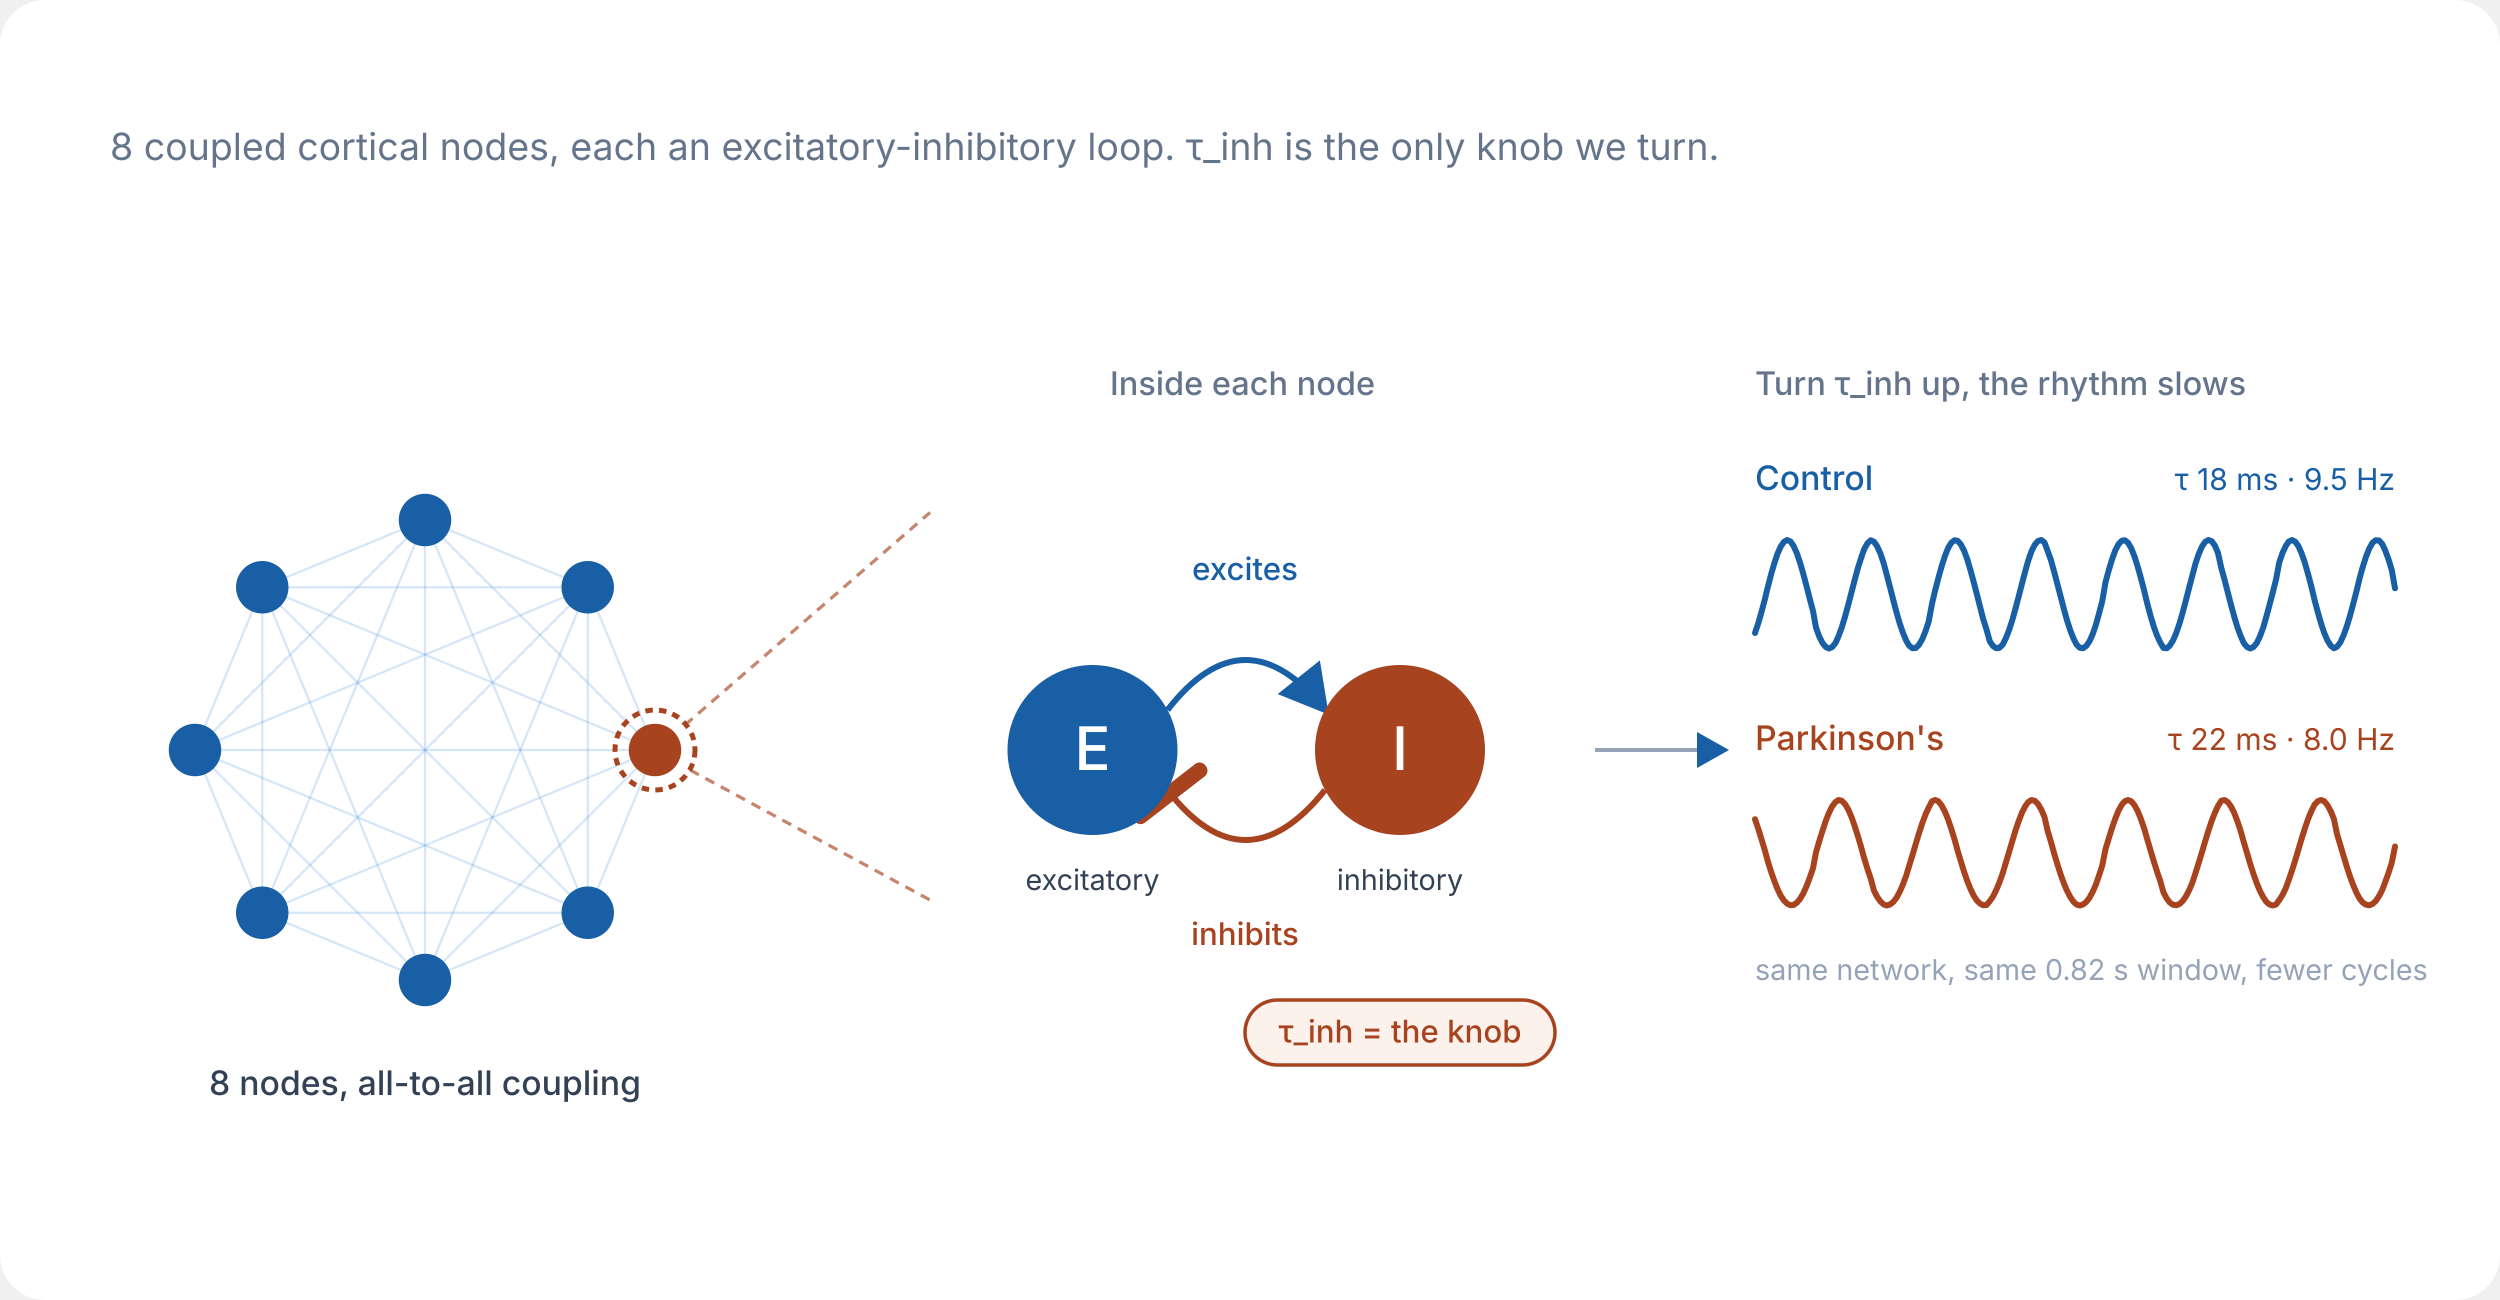
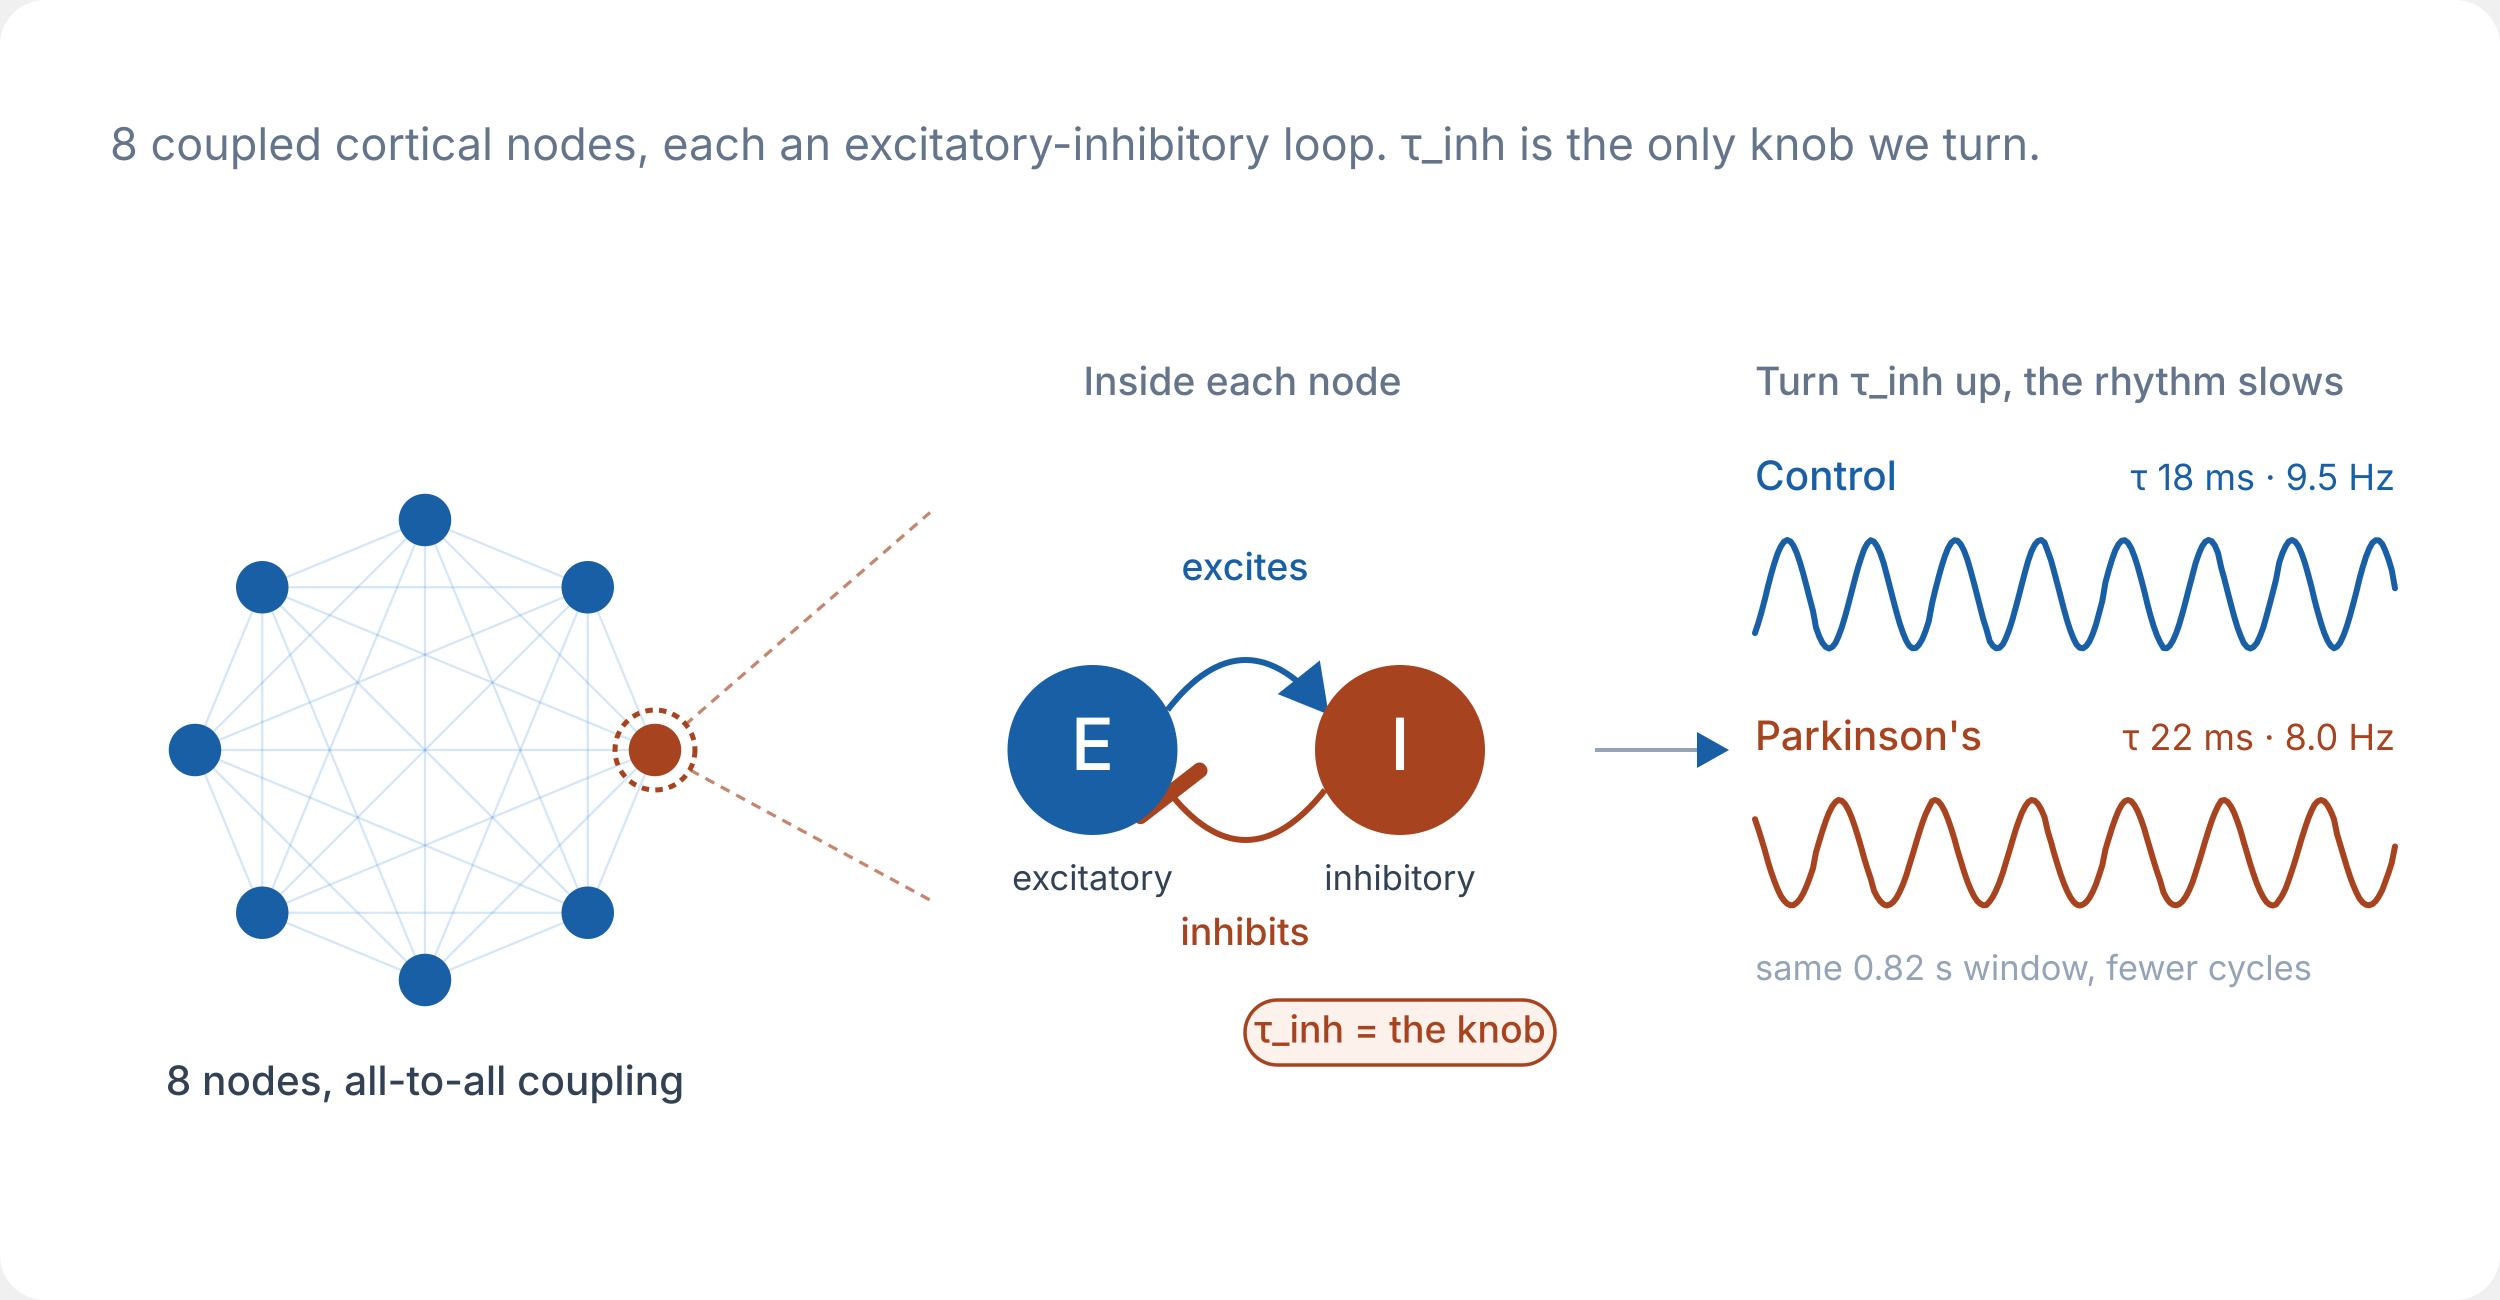
<svg xmlns="http://www.w3.org/2000/svg" viewBox="0 0 1000 520" font-family="-apple-system, BlinkMacSystemFont, 'Segoe UI', 'Inter', Helvetica, Arial, sans-serif">
  <defs>
    <marker id="ah" markerWidth="9" markerHeight="9" refX="7" refY="4.5" orient="auto">
      <path d="M0,0 L0,9 L8,4.5 z" fill="#185FA5" />
    </marker>
    <marker id="bar" markerWidth="9" markerHeight="18" refX="3" refY="9" orient="auto">
      <rect x="1" y="1.5" width="2.6" height="15" rx="1.2" fill="#a8431f" />
    </marker>
  </defs>
  <rect width="1000" height="520" rx="18" fill="#ffffff" />
-   <text x="44" y="64" fill="#64748b" font-size="15" font-weight="400" text-anchor="start">8 coupled cortical nodes, each an excitatory-inhibitory loop. τ_inh is the only knob we turn.</text>
+   <text x="44" y="64" fill="#64748b" font-size="18.0" font-weight="400" text-anchor="start">8 coupled cortical nodes, each an excitatory-inhibitory loop. τ_inh is the only knob we turn.</text>
  <g>
    <line x1="170.0" y1="208.0" x2="235.1" y2="234.9" stroke="#3f8ddc" stroke-width="0.9" opacity="0.22" />
    <line x1="170.0" y1="208.0" x2="262.0" y2="300.0" stroke="#3f8ddc" stroke-width="0.9" opacity="0.22" />
    <line x1="170.0" y1="208.0" x2="235.1" y2="365.1" stroke="#3f8ddc" stroke-width="0.9" opacity="0.22" />
    <line x1="170.0" y1="208.0" x2="170.0" y2="392.0" stroke="#3f8ddc" stroke-width="0.9" opacity="0.22" />
    <line x1="170.0" y1="208.0" x2="104.9" y2="365.1" stroke="#3f8ddc" stroke-width="0.9" opacity="0.22" />
    <line x1="170.0" y1="208.0" x2="78.0" y2="300.0" stroke="#3f8ddc" stroke-width="0.9" opacity="0.22" />
    <line x1="170.0" y1="208.0" x2="104.9" y2="234.9" stroke="#3f8ddc" stroke-width="0.9" opacity="0.22" />
    <line x1="235.1" y1="234.9" x2="262.0" y2="300.0" stroke="#3f8ddc" stroke-width="0.9" opacity="0.22" />
    <line x1="235.1" y1="234.9" x2="235.1" y2="365.1" stroke="#3f8ddc" stroke-width="0.9" opacity="0.22" />
    <line x1="235.1" y1="234.9" x2="170.0" y2="392.0" stroke="#3f8ddc" stroke-width="0.9" opacity="0.22" />
    <line x1="235.1" y1="234.9" x2="104.9" y2="365.1" stroke="#3f8ddc" stroke-width="0.9" opacity="0.22" />
    <line x1="235.1" y1="234.9" x2="78.0" y2="300.0" stroke="#3f8ddc" stroke-width="0.9" opacity="0.22" />
    <line x1="235.1" y1="234.9" x2="104.9" y2="234.9" stroke="#3f8ddc" stroke-width="0.9" opacity="0.22" />
    <line x1="262.0" y1="300.0" x2="235.1" y2="365.1" stroke="#3f8ddc" stroke-width="0.9" opacity="0.22" />
    <line x1="262.0" y1="300.0" x2="170.0" y2="392.0" stroke="#3f8ddc" stroke-width="0.9" opacity="0.22" />
    <line x1="262.0" y1="300.0" x2="104.9" y2="365.1" stroke="#3f8ddc" stroke-width="0.9" opacity="0.22" />
    <line x1="262.0" y1="300.0" x2="78.0" y2="300.0" stroke="#3f8ddc" stroke-width="0.9" opacity="0.22" />
    <line x1="262.0" y1="300.0" x2="104.9" y2="234.9" stroke="#3f8ddc" stroke-width="0.9" opacity="0.22" />
    <line x1="235.1" y1="365.1" x2="170.0" y2="392.0" stroke="#3f8ddc" stroke-width="0.9" opacity="0.22" />
    <line x1="235.1" y1="365.1" x2="104.9" y2="365.1" stroke="#3f8ddc" stroke-width="0.9" opacity="0.22" />
    <line x1="235.1" y1="365.1" x2="78.0" y2="300.0" stroke="#3f8ddc" stroke-width="0.9" opacity="0.22" />
    <line x1="235.1" y1="365.1" x2="104.9" y2="234.9" stroke="#3f8ddc" stroke-width="0.9" opacity="0.22" />
    <line x1="170.0" y1="392.0" x2="104.9" y2="365.1" stroke="#3f8ddc" stroke-width="0.9" opacity="0.22" />
    <line x1="170.0" y1="392.0" x2="78.0" y2="300.0" stroke="#3f8ddc" stroke-width="0.9" opacity="0.22" />
    <line x1="170.0" y1="392.0" x2="104.9" y2="234.9" stroke="#3f8ddc" stroke-width="0.9" opacity="0.22" />
    <line x1="104.9" y1="365.1" x2="78.0" y2="300.0" stroke="#3f8ddc" stroke-width="0.9" opacity="0.22" />
    <line x1="104.9" y1="365.1" x2="104.9" y2="234.9" stroke="#3f8ddc" stroke-width="0.9" opacity="0.22" />
    <line x1="78.0" y1="300.0" x2="104.9" y2="234.9" stroke="#3f8ddc" stroke-width="0.9" opacity="0.22" />
  </g>
  <circle cx="170.0" cy="208.0" r="10.5" fill="#185FA5" />
  <circle cx="235.1" cy="234.9" r="10.5" fill="#185FA5" />
  <circle cx="262.0" cy="300.0" r="16" fill="none" stroke="#a8431f" stroke-width="2" stroke-dasharray="3 2.5" />
  <circle cx="262.0" cy="300.0" r="10.5" fill="#a8431f" />
  <circle cx="235.1" cy="365.1" r="10.5" fill="#185FA5" />
  <circle cx="170.0" cy="392.0" r="10.5" fill="#185FA5" />
  <circle cx="104.9" cy="365.1" r="10.5" fill="#185FA5" />
  <circle cx="78.0" cy="300.0" r="10.5" fill="#185FA5" />
  <circle cx="104.9" cy="234.9" r="10.5" fill="#185FA5" />
-   <text x="170" y="438" fill="#334155" font-size="13.5" font-weight="500" text-anchor="middle">8 nodes, all-to-all coupling</text>
+   <text x="170" y="438" fill="#334155" font-size="16.2" font-weight="500" text-anchor="middle">8 nodes, all-to-all coupling</text>
  <line x1="274.0" y1="290.0" x2="372" y2="205" stroke="#a8431f" stroke-width="1.3" stroke-dasharray="4 3" opacity="0.65" />
  <line x1="276.0" y1="308.0" x2="372" y2="360" stroke="#a8431f" stroke-width="1.3" stroke-dasharray="4 3" opacity="0.65" />
-   <text x="497" y="158" fill="#64748b" font-size="13" font-weight="500" text-anchor="middle">Inside each node</text>
+   <text x="497" y="158" fill="#64748b" font-size="15.6" font-weight="500" text-anchor="middle">Inside each node</text>
  <path d="M 467 284 Q 498 244 530 284" fill="none" stroke="#185FA5" stroke-width="2.4" marker-end="url(#ah)" />
-   <text x="498" y="232" fill="#185FA5" font-size="12.5" font-weight="500" text-anchor="middle">excites</text>
+   <text x="498" y="232" fill="#185FA5" font-size="15.0" font-weight="500" text-anchor="middle">excites</text>
  <path d="M 530 316 Q 498 356 467 316" fill="none" stroke="#a8431f" stroke-width="2.4" marker-end="url(#bar)" />
-   <text x="498" y="378" fill="#a8431f" font-size="12.5" font-weight="500" text-anchor="middle">inhibits</text>
+   <text x="498" y="378" fill="#a8431f" font-size="15.0" font-weight="500" text-anchor="middle">inhibits</text>
  <circle cx="437" cy="300" r="34" fill="#185FA5" />
-   <text x="437" y="308" fill="#fff" font-size="24" font-weight="500" text-anchor="middle">E</text>
-   <text x="437" y="356" fill="#334155" font-size="11.5" font-weight="400" text-anchor="middle">excitatory</text>
+   <text x="437" y="308" fill="#fff" font-size="28.8" font-weight="500" text-anchor="middle">E</text>
+   <text x="437" y="356" fill="#334155" font-size="13.8" font-weight="400" text-anchor="middle">excitatory</text>
  <circle cx="560" cy="300" r="34" fill="#a8431f" />
-   <text x="560" y="308" fill="#fff" font-size="24" font-weight="500" text-anchor="middle">I</text>
-   <text x="560" y="356" fill="#334155" font-size="11.5" font-weight="400" text-anchor="middle">inhibitory</text>
+   <text x="560" y="308" fill="#fff" font-size="28.8" font-weight="500" text-anchor="middle">I</text>
+   <text x="560" y="356" fill="#334155" font-size="13.8" font-weight="400" text-anchor="middle">inhibitory</text>
  <rect x="498" y="400" width="124" height="26" rx="13" fill="#fdf1ec" stroke="#a8431f" stroke-width="1.4" />
-   <text x="560" y="417" fill="#a8431f" font-size="12.5" font-weight="500" text-anchor="middle">τ_inh = the knob</text>
+   <text x="560" y="417" fill="#a8431f" font-size="15.0" font-weight="500" text-anchor="middle">τ_inh = the knob</text>
  <path d="M 638 300 Q 668 300 690 300" fill="none" stroke="#94a3b8" stroke-width="1.6" marker-end="url(#ah)" />
-   <text x="702" y="158" fill="#64748b" font-size="13" font-weight="500" text-anchor="start">Turn τ_inh up, the rhythm slows</text>
-   <text x="702" y="196" fill="#185FA5" font-size="13.5" font-weight="500" text-anchor="start">Control</text>
-   <text x="958" y="196" fill="#185FA5" font-size="12" font-weight="400" text-anchor="end">τ 18 ms  ·  9.5 Hz</text>
+   <text x="702" y="158" fill="#64748b" font-size="15.6" font-weight="500" text-anchor="start">Turn τ_inh up, the rhythm slows</text>
+   <text x="702" y="196" fill="#185FA5" font-size="16.2" font-weight="500" text-anchor="start">Control</text>
+   <text x="958" y="196" fill="#185FA5" font-size="14.4" font-weight="400" text-anchor="end">τ 18 ms  ·  9.5 Hz</text>
  <path d="M 702.0 253.2 L 703.3 249.3 L 704.6 244.8 L 705.9 239.9 L 707.1 234.9 L 708.4 229.9 L 709.7 225.4 L 711.0 221.5 L 712.3 218.6 L 713.6 216.7 L 714.9 216.0 L 716.2 216.6 L 717.4 218.3 L 718.7 221.2 L 720.0 225.0 L 721.3 229.5 L 722.6 234.4 L 723.9 239.5 L 725.2 244.4 L 726.4 251.0 L 727.7 254.6 L 729.0 257.2 L 730.3 258.8 L 731.6 259.4 L 732.9 258.8 L 734.2 257.2 L 735.4 254.5 L 736.7 251.0 L 738.0 246.7 L 739.3 241.9 L 740.6 236.9 L 741.9 231.9 L 743.2 227.1 L 744.5 223.0 L 745.7 219.6 L 747.0 217.3 L 748.3 216.1 L 749.6 216.7 L 750.9 218.6 L 752.2 221.5 L 753.5 225.4 L 754.7 229.9 L 756.0 234.9 L 757.3 240.0 L 758.6 244.9 L 759.9 249.4 L 761.2 253.2 L 762.5 256.3 L 763.7 258.3 L 765.0 259.3 L 766.3 259.2 L 767.6 257.9 L 768.9 255.7 L 770.2 252.5 L 771.5 248.5 L 772.8 241.5 L 774.0 236.4 L 775.3 231.4 L 776.6 226.7 L 777.9 222.6 L 779.2 219.3 L 780.5 217.1 L 781.8 216.1 L 783.0 216.3 L 784.3 217.7 L 785.6 220.2 L 786.9 223.7 L 788.2 228.1 L 789.5 232.9 L 790.8 237.9 L 792.1 243.0 L 793.3 247.7 L 794.6 251.8 L 795.9 256.5 L 797.2 258.4 L 798.5 259.3 L 799.8 259.1 L 801.1 257.8 L 802.3 255.4 L 803.6 252.1 L 804.9 248.1 L 806.2 243.4 L 807.5 238.5 L 808.8 233.4 L 810.1 228.5 L 811.3 224.2 L 812.6 220.5 L 813.9 217.9 L 815.2 216.4 L 816.5 216.0 L 817.8 217.0 L 819.1 220.5 L 820.4 224.1 L 821.6 228.5 L 822.9 233.4 L 824.2 238.4 L 825.5 243.4 L 826.8 248.1 L 828.1 252.1 L 829.4 255.4 L 830.6 257.8 L 831.9 259.1 L 833.2 259.3 L 834.5 258.4 L 835.8 256.5 L 837.1 253.6 L 838.4 249.8 L 839.6 245.4 L 840.9 240.5 L 842.2 232.9 L 843.5 228.1 L 844.8 223.8 L 846.1 220.2 L 847.4 217.7 L 848.7 216.3 L 849.9 216.1 L 851.2 217.1 L 852.5 219.3 L 853.8 222.6 L 855.1 226.7 L 856.4 231.4 L 857.7 236.4 L 858.9 241.4 L 860.2 246.3 L 861.5 250.6 L 862.8 254.2 L 864.1 257.0 L 865.4 259.2 L 866.7 259.3 L 867.9 258.3 L 869.2 256.2 L 870.5 253.2 L 871.8 249.4 L 873.1 244.9 L 874.4 240.0 L 875.7 234.9 L 877.0 230.0 L 878.2 225.4 L 879.5 221.6 L 880.8 218.6 L 882.1 216.7 L 883.4 216.0 L 884.7 216.5 L 886.0 218.3 L 887.2 221.2 L 888.5 227.1 L 889.8 231.8 L 891.1 236.9 L 892.4 241.9 L 893.7 246.7 L 895.0 251.0 L 896.3 254.5 L 897.5 257.2 L 898.8 258.8 L 900.1 259.4 L 901.4 258.8 L 902.7 257.2 L 904.0 254.5 L 905.3 251.0 L 906.5 246.8 L 907.8 242.0 L 909.1 237.0 L 910.4 231.9 L 911.7 225.0 L 913.0 221.2 L 914.3 218.4 L 915.5 216.6 L 916.8 216.0 L 918.1 216.7 L 919.4 218.5 L 920.7 221.5 L 922.0 225.3 L 923.3 229.9 L 924.6 234.8 L 925.8 239.9 L 927.1 244.8 L 928.4 249.3 L 929.7 253.2 L 931.0 256.2 L 932.3 258.3 L 933.6 259.3 L 934.8 258.7 L 936.1 257.0 L 937.4 254.2 L 938.7 250.6 L 940.0 246.3 L 941.3 241.5 L 942.6 236.5 L 943.8 231.5 L 945.1 226.8 L 946.4 222.7 L 947.7 219.4 L 949.0 217.1 L 950.3 216.1 L 951.6 216.2 L 952.9 217.6 L 954.1 220.2 L 955.4 223.7 L 956.7 228.0 L 958.0 235.3" fill="none" stroke="#185FA5" stroke-width="2.4" stroke-linejoin="round" stroke-linecap="round" />
-   <text x="702" y="300" fill="#a8431f" font-size="13.5" font-weight="500" text-anchor="start">Parkinson's</text>
-   <text x="958" y="300" fill="#a8431f" font-size="12" font-weight="400" text-anchor="end">τ 22 ms  ·  8.0 Hz</text>
+   <text x="702" y="300" fill="#a8431f" font-size="16.2" font-weight="500" text-anchor="start">Parkinson's</text>
+   <text x="958" y="300" fill="#a8431f" font-size="14.4" font-weight="400" text-anchor="end">τ 22 ms  ·  8.0 Hz</text>
  <path d="M 702.0 327.7 L 703.3 331.5 L 704.6 335.7 L 705.9 340.0 L 707.1 344.4 L 708.4 348.6 L 709.7 352.3 L 711.0 355.6 L 712.3 358.3 L 713.6 360.2 L 714.9 361.5 L 716.2 362.1 L 717.4 362.0 L 718.7 361.1 L 720.0 359.6 L 721.3 357.4 L 722.6 354.5 L 723.9 351.1 L 725.2 347.3 L 726.4 340.9 L 727.7 336.5 L 729.0 332.3 L 730.3 328.4 L 731.6 325.1 L 732.9 322.5 L 734.2 320.8 L 735.4 320.0 L 736.7 320.3 L 738.0 321.6 L 739.3 323.8 L 740.6 326.8 L 741.9 330.5 L 743.2 334.6 L 744.5 339.0 L 745.7 343.4 L 747.0 347.6 L 748.3 351.5 L 749.6 356.3 L 750.9 358.8 L 752.2 360.6 L 753.5 361.8 L 754.7 362.2 L 756.0 361.8 L 757.3 360.8 L 758.6 359.1 L 759.9 356.7 L 761.2 353.7 L 762.5 350.2 L 763.7 346.2 L 765.0 342.0 L 766.3 337.6 L 767.6 333.3 L 768.9 329.3 L 770.2 325.8 L 771.5 323.0 L 772.8 320.5 L 774.0 320.0 L 775.3 320.5 L 776.6 322.1 L 777.9 324.5 L 779.2 327.7 L 780.5 331.5 L 781.8 335.7 L 783.0 340.1 L 784.3 344.4 L 785.6 348.6 L 786.9 352.4 L 788.2 355.6 L 789.5 358.3 L 790.8 360.3 L 792.1 361.5 L 793.3 362.1 L 794.6 362.0 L 795.9 360.5 L 797.2 358.6 L 798.5 356.0 L 799.8 352.9 L 801.1 349.2 L 802.3 345.2 L 803.6 340.9 L 804.9 336.5 L 806.2 332.2 L 807.5 328.4 L 808.8 325.0 L 810.1 322.5 L 811.3 320.8 L 812.6 320.0 L 813.9 320.3 L 815.2 321.6 L 816.5 323.8 L 817.8 326.8 L 819.1 332.5 L 820.4 336.8 L 821.6 341.2 L 822.9 345.5 L 824.2 349.6 L 825.5 353.2 L 826.8 356.3 L 828.1 358.8 L 829.4 360.7 L 830.6 361.8 L 831.9 362.2 L 833.2 361.8 L 834.5 360.8 L 835.8 359.1 L 837.1 356.7 L 838.4 353.7 L 839.6 350.2 L 840.9 346.2 L 842.2 339.7 L 843.5 335.4 L 844.8 331.2 L 846.1 327.5 L 847.4 324.3 L 848.7 321.9 L 849.9 320.5 L 851.2 320.0 L 852.5 320.5 L 853.8 322.1 L 855.1 324.5 L 856.4 327.7 L 857.7 331.5 L 858.9 335.7 L 860.2 340.1 L 861.5 344.5 L 862.8 348.6 L 864.1 352.4 L 865.4 357.0 L 866.7 359.4 L 867.9 361.0 L 869.2 361.9 L 870.5 362.1 L 871.8 361.6 L 873.1 360.4 L 874.4 358.5 L 875.7 356.0 L 877.0 352.9 L 878.2 349.2 L 879.5 345.1 L 880.8 340.8 L 882.1 336.4 L 883.4 332.2 L 884.7 328.3 L 886.0 325.0 L 887.2 322.4 L 888.5 320.3 L 889.8 320.0 L 891.1 320.8 L 892.4 322.6 L 893.7 325.2 L 895.0 328.6 L 896.3 332.5 L 897.5 336.8 L 898.8 341.2 L 900.1 345.6 L 901.4 349.6 L 902.7 353.3 L 904.0 356.4 L 905.3 358.9 L 906.5 360.7 L 907.8 361.8 L 909.1 362.2 L 910.4 361.8 L 911.7 360.0 L 913.0 358.0 L 914.3 355.3 L 915.5 352.0 L 916.8 348.2 L 918.1 344.1 L 919.4 339.7 L 920.7 335.3 L 922.0 331.2 L 923.3 327.4 L 924.6 324.3 L 925.8 321.9 L 927.1 320.5 L 928.4 320.0 L 929.7 320.5 L 931.0 322.1 L 932.3 324.5 L 933.6 327.7 L 934.8 333.6 L 936.1 337.9 L 937.4 342.3 L 938.7 346.6 L 940.0 350.6 L 941.3 354.1 L 942.6 357.1 L 943.8 359.4 L 945.1 361.0 L 946.4 361.9 L 947.7 362.1 L 949.0 361.6 L 950.3 360.4 L 951.6 358.5 L 952.9 356.0 L 954.1 352.8 L 955.4 349.2 L 956.7 345.1 L 958.0 338.6" fill="none" stroke="#a8431f" stroke-width="2.4" stroke-linejoin="round" stroke-linecap="round" />
-   <text x="702" y="392" fill="#94a3b8" font-size="11.5" font-weight="400" text-anchor="start">same network, same 0.82 s window, fewer cycles</text>
+   <text x="702" y="392" fill="#94a3b8" font-size="13.8" font-weight="400" text-anchor="start">same 0.82 s window, fewer cycles</text>
</svg>
